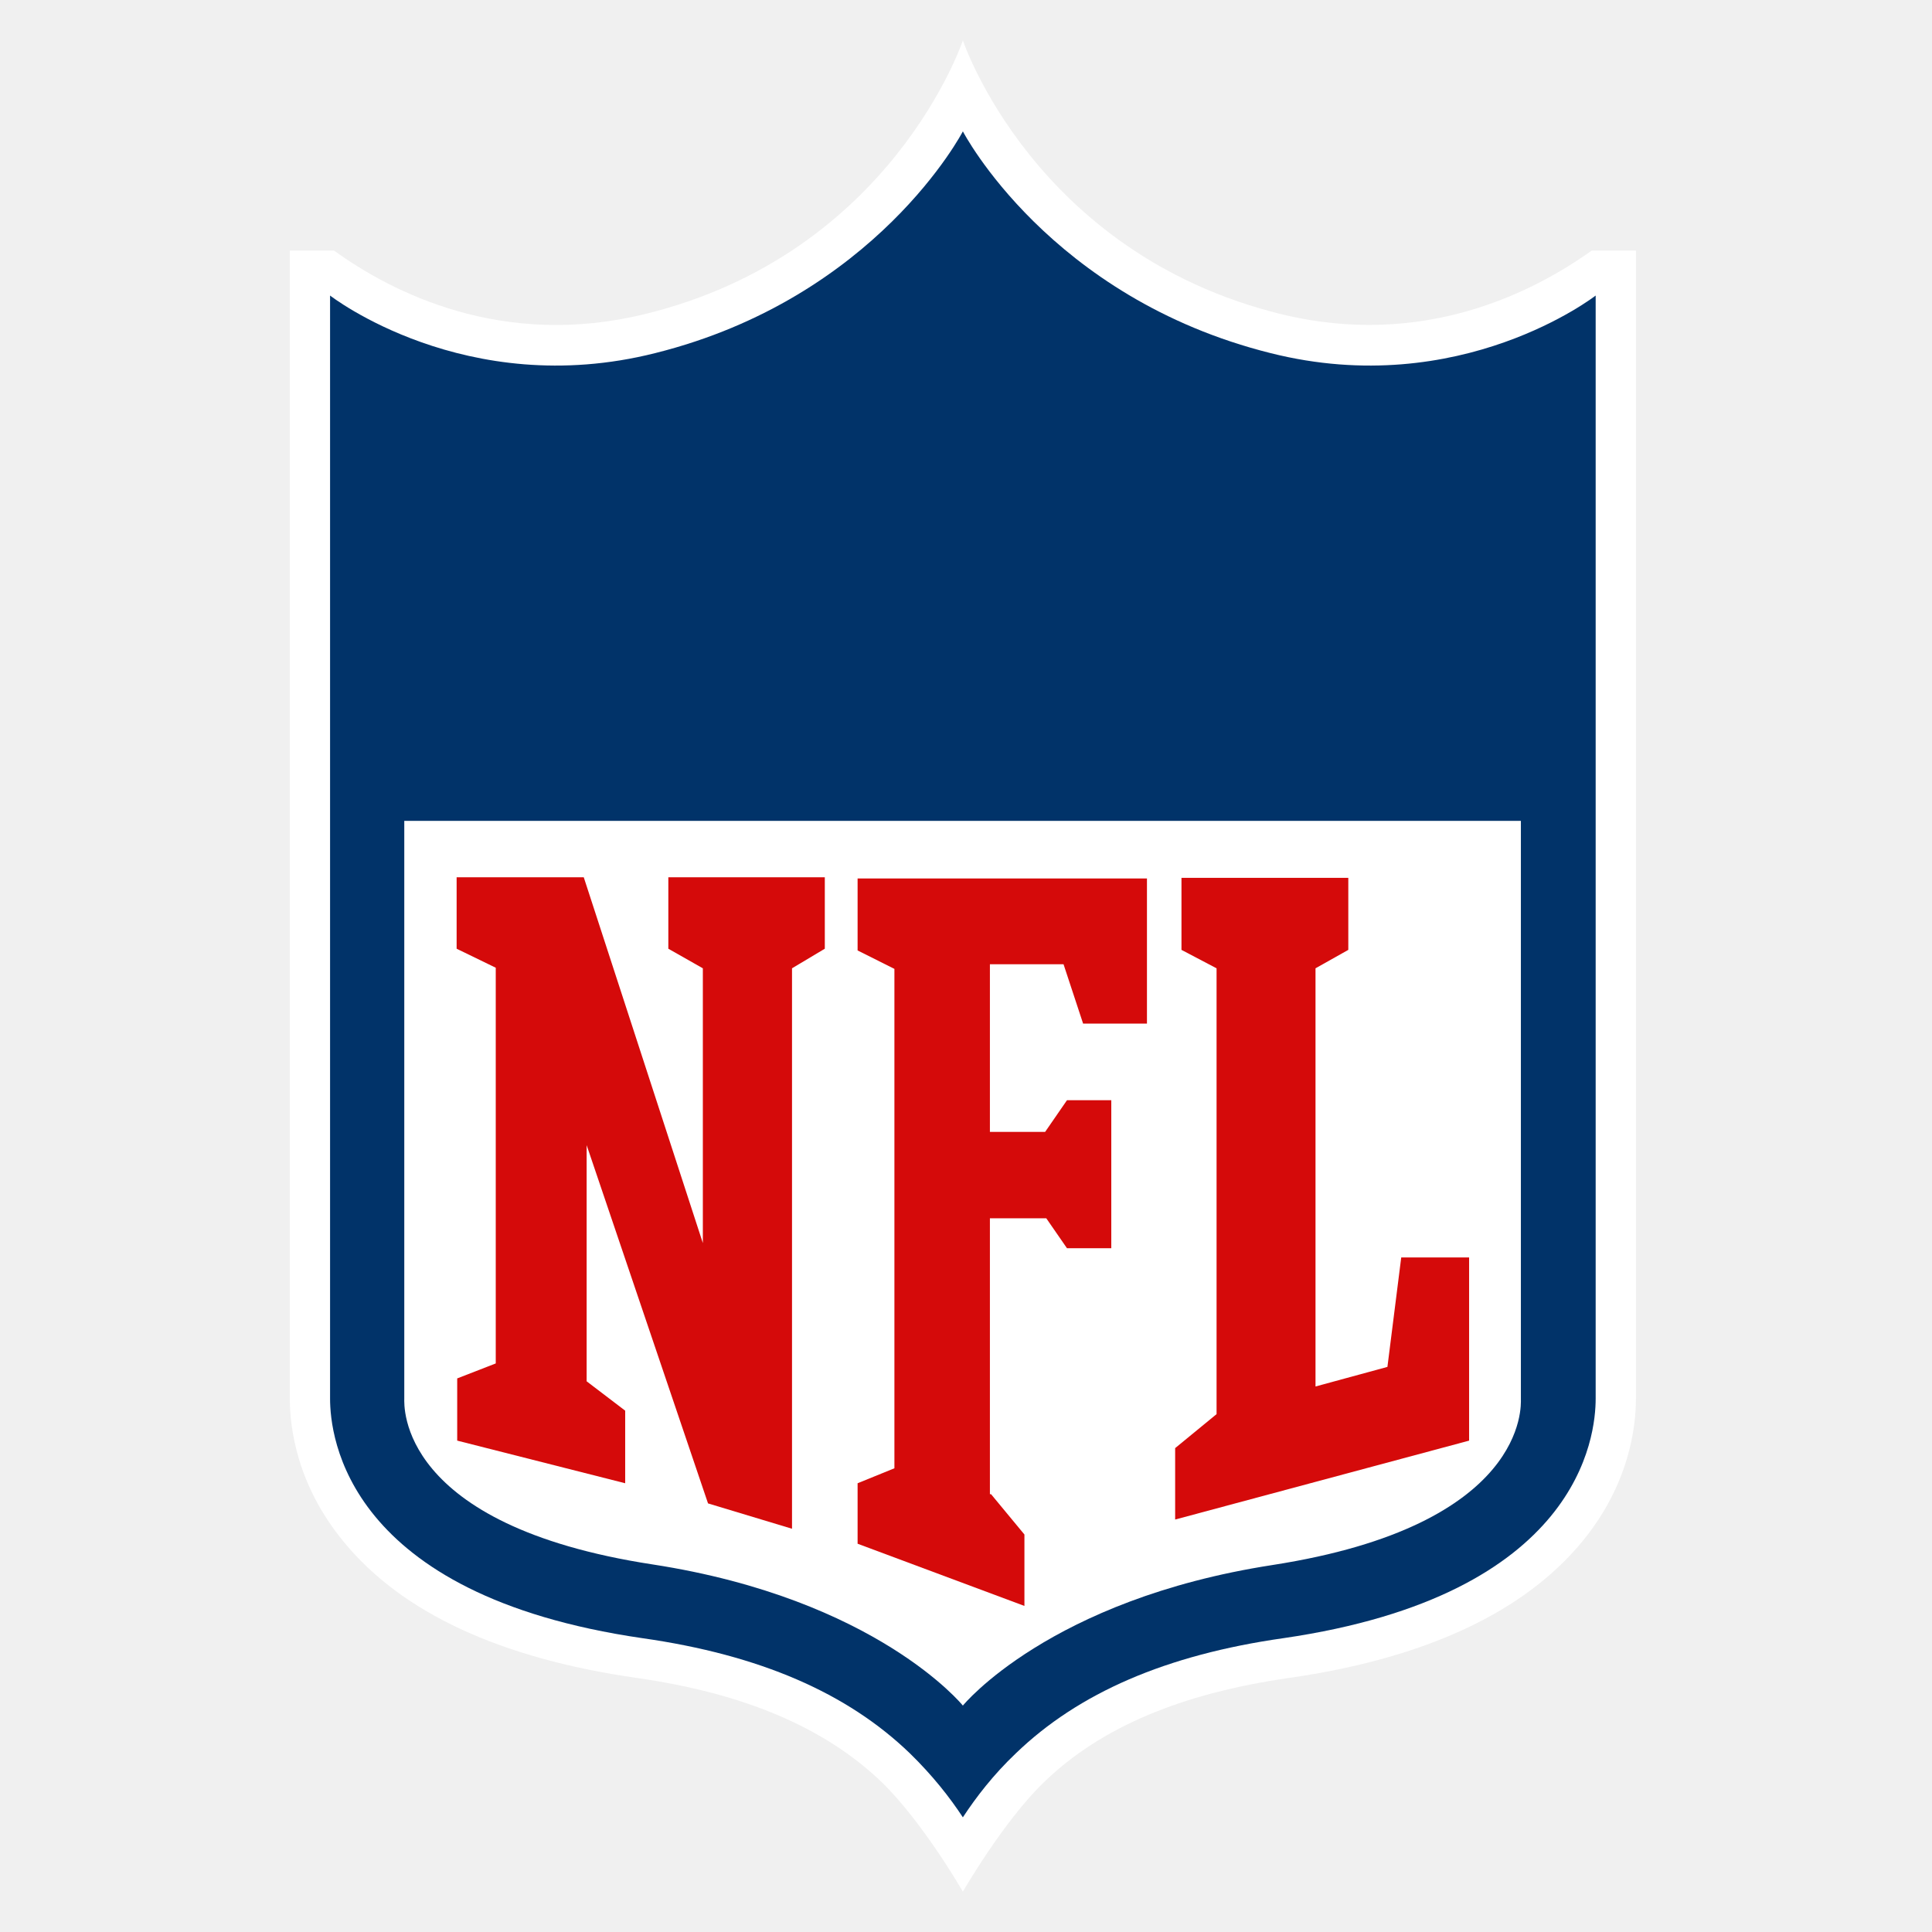
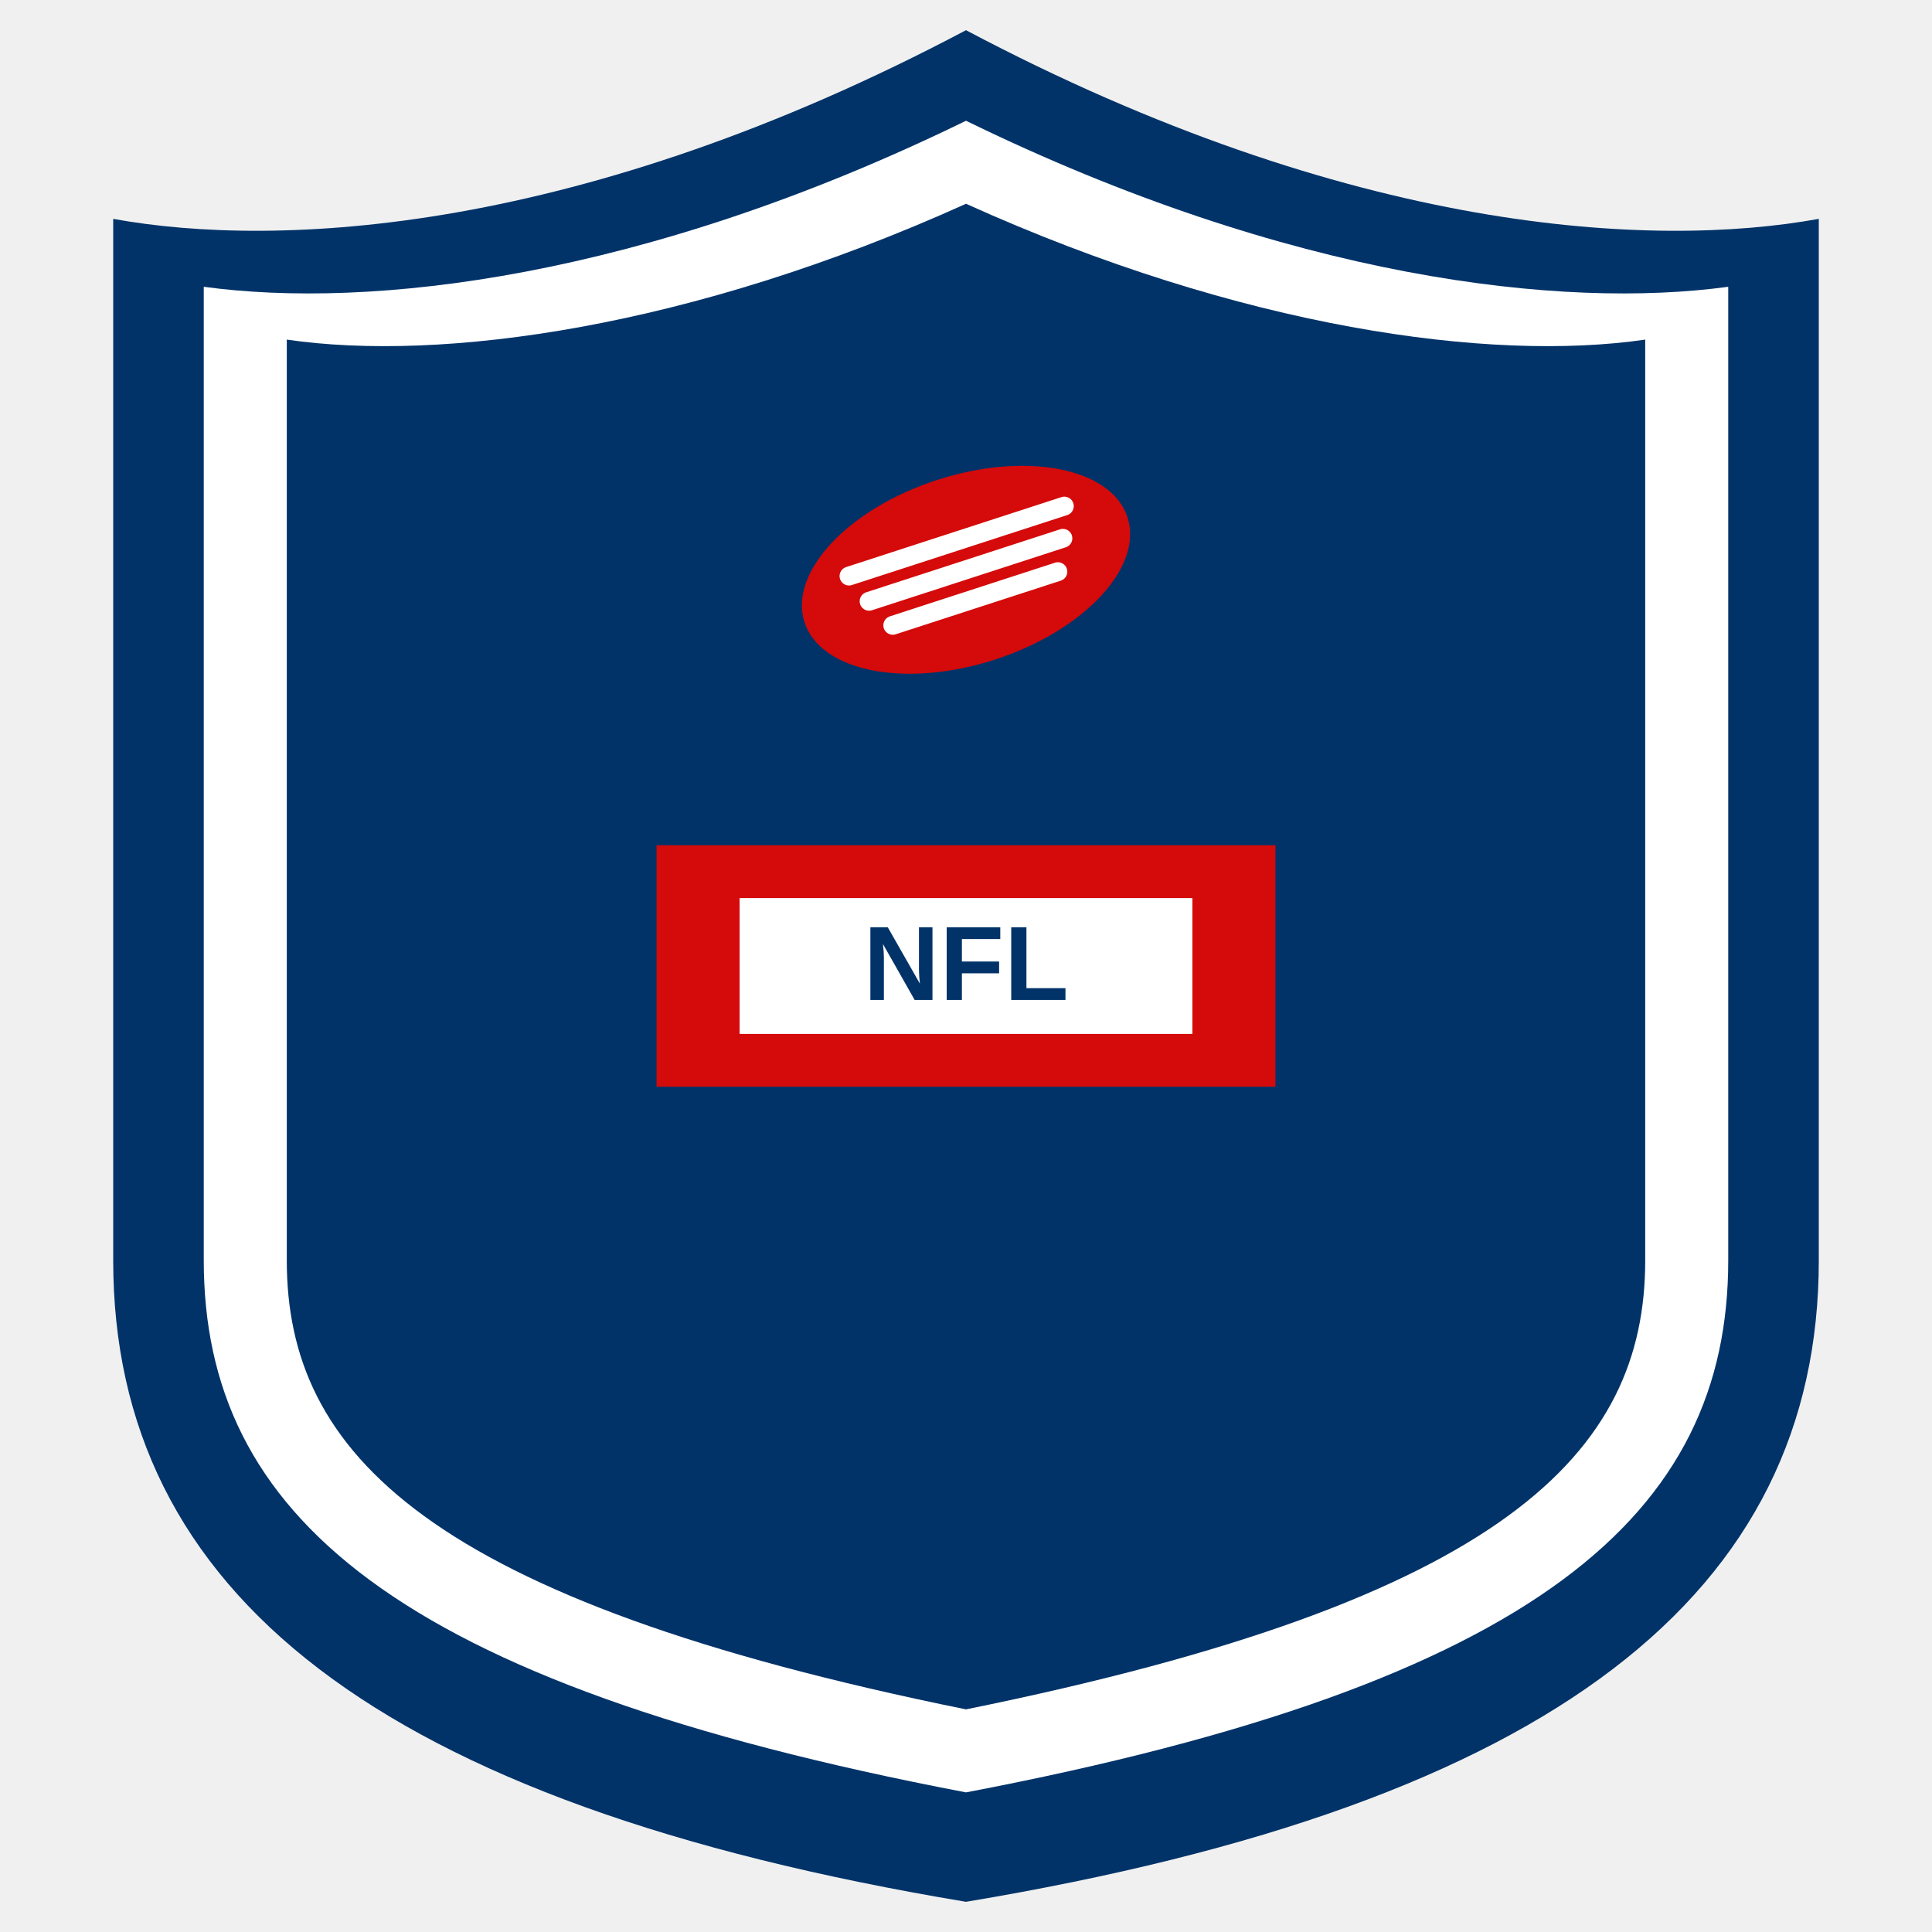
- <svg xmlns="http://www.w3.org/2000/svg" width="500" height="500" viewBox="0 0 500 500">
-   <g fill="none" fill-rule="nonzero">
-     <path fill="#FFF" d="M411.917 64.857c-15.037 10.733-43.622 25.491-80.544 16.398-63.87-15.801-82.182-70.807-82.182-70.807s-18.312 55.155-82.182 70.807c-36.922 9.093-65.507-5.516-80.544-16.398h-11.464v297.093c0 7.453 1.787 22.36 13.995 37.118 15.037 18.335 40.496 30.112 75.78 35.18 28.138 4.025 48.833 12.969 63.423 26.981 10.719 10.435 20.992 28.323 20.992 28.323s10.571-18.335 20.992-28.323c14.59-14.161 35.434-22.957 63.423-26.981 35.285-5.068 60.743-16.994 75.78-35.18 12.208-14.758 13.995-29.665 13.995-37.118v-297.093h-11.464z" />
-     <path fill="#013369" d="M412.959 76.484s-34.987 27.28-84.118 14.907c-57.319-14.311-79.651-57.391-79.651-57.391s-22.332 43.081-79.651 57.391c-49.131 12.373-84.118-14.907-84.118-14.907v285.466c0 9.689 4.02 50.832 80.842 62.012 30.372 4.323 53.002 14.161 69.229 29.814 5.806 5.665 10.273 11.329 13.697 16.547 3.424-5.217 7.891-11.031 13.697-16.547 16.228-15.652 38.858-25.491 69.229-29.814 76.822-11.18 80.842-52.323 80.842-62.012v-285.466z" />
-     <path fill="#FFF" d="M249.19 441.404s22.332-27.429 80.098-36.373c66.252-10.286 64.316-41.441 64.316-42.932v-149.665h-288.977v149.516c0 1.64-1.935 32.795 64.316 42.932 57.915 8.944 80.247 36.522 80.247 36.522z" />
-     <path fill="#D50A0A" d="M181.896 321.702v-71.106l-8.933-5.068v-18.484h40.496v18.484l-8.486 5.068v145.043l-21.737-6.559-31.414-92.72v61.118l9.975 7.602v18.783l-43.473-11.031v-16.099l9.975-3.876v-102.41l-10.124-4.919v-18.484h32.903l30.818 94.658zm74.589 64.994l8.635 10.435v18.484l-43.175-16.099v-15.652l9.528-3.876v-129.242l-9.528-4.77v-18.634h74.887v37.565h-16.526l-5.062-15.354h-19.057v43.379h14.293l5.657-8.199h11.464v38.311h-11.464l-5.36-7.752h-14.59v71.404h.298zm47.642 6.559v-18.484l10.719-8.795v-115.379l-9.082-4.77v-18.634h43.175v18.634l-8.486 4.77v108.224l18.61-5.068 3.573-28.323h17.568v47.404l-76.078 20.422z" />
+ <svg xmlns="http://www.w3.org/2000/svg" viewBox="0 0 512 512">
+   <path fill="#013369" d="M256 8C154 62 74 66 30 58v276c0 88 70 144 226 170 156-26 226-82 226-170V58c-44 8-124 4-226-50z" />
+   <path fill="#fff" d="M256 32c-86 42-158 50-202 44v258c0 67 50 112 202 141 152-29 202-74 202-141V76c-44 6-116-2-202-44z" />
+   <path fill="#013369" d="M256 54c-73 33-139 42-180 36v244c0 51 37 90 180 119 143-29 180-68 180-119V90c-41 6-107-3-180-36z" />
+   <path fill="#D50A0A" d="M174 224h164v64H174z" />
+   <path fill="#fff" d="M196 238h120v36H196z" />
+   <text x="256" y="265" text-anchor="middle" font-family="Arial,Helvetica,sans-serif" font-size="28" font-weight="900" fill="#013369">NFL</text>
+   <ellipse cx="256" cy="151" rx="45" ry="25" fill="#D50A0A" transform="rotate(-18 256 151)" />
+   <path d="M226 143h60M229 151h54M233 159h46" stroke="#fff" stroke-width="5" stroke-linecap="round" transform="rotate(-18 256 151)" />
+   <g fill="#013369">
+     <circle cx="177" cy="104" r="5" />
+     <circle cx="202" cy="91" r="5" />
+     <circle cx="231" cy="82" r="5" />
+     <circle cx="281" cy="82" r="5" />
+     <circle cx="310" cy="91" r="5" />
+     <circle cx="335" cy="104" r="5" />
  </g>
</svg>
